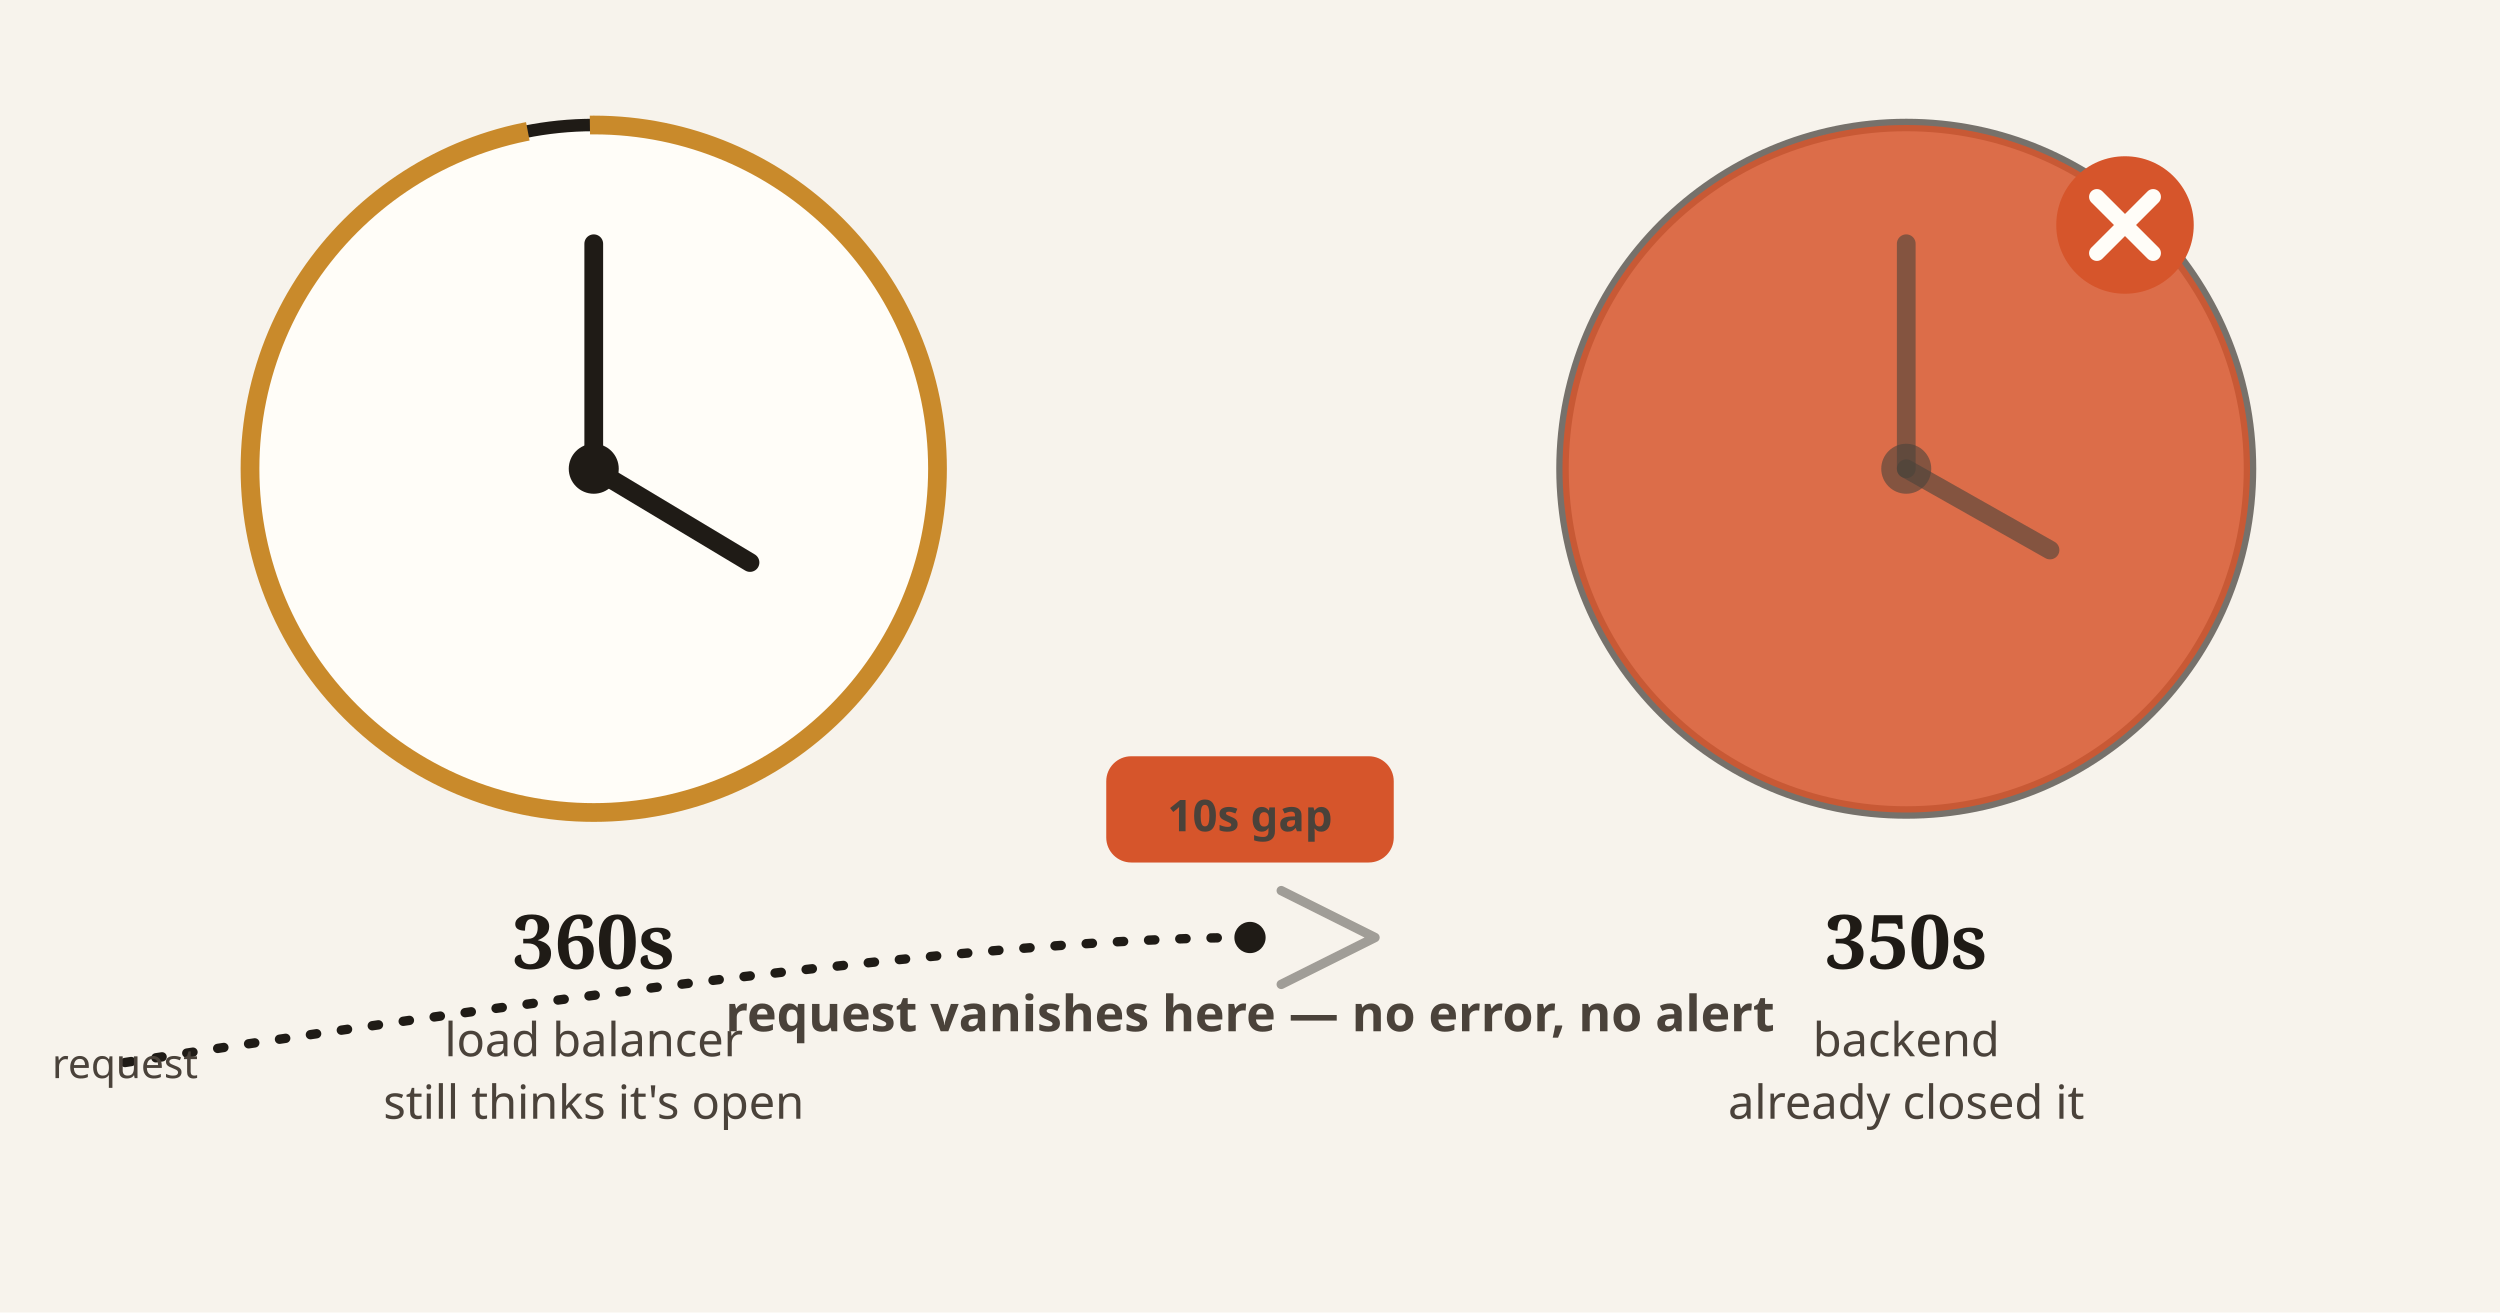
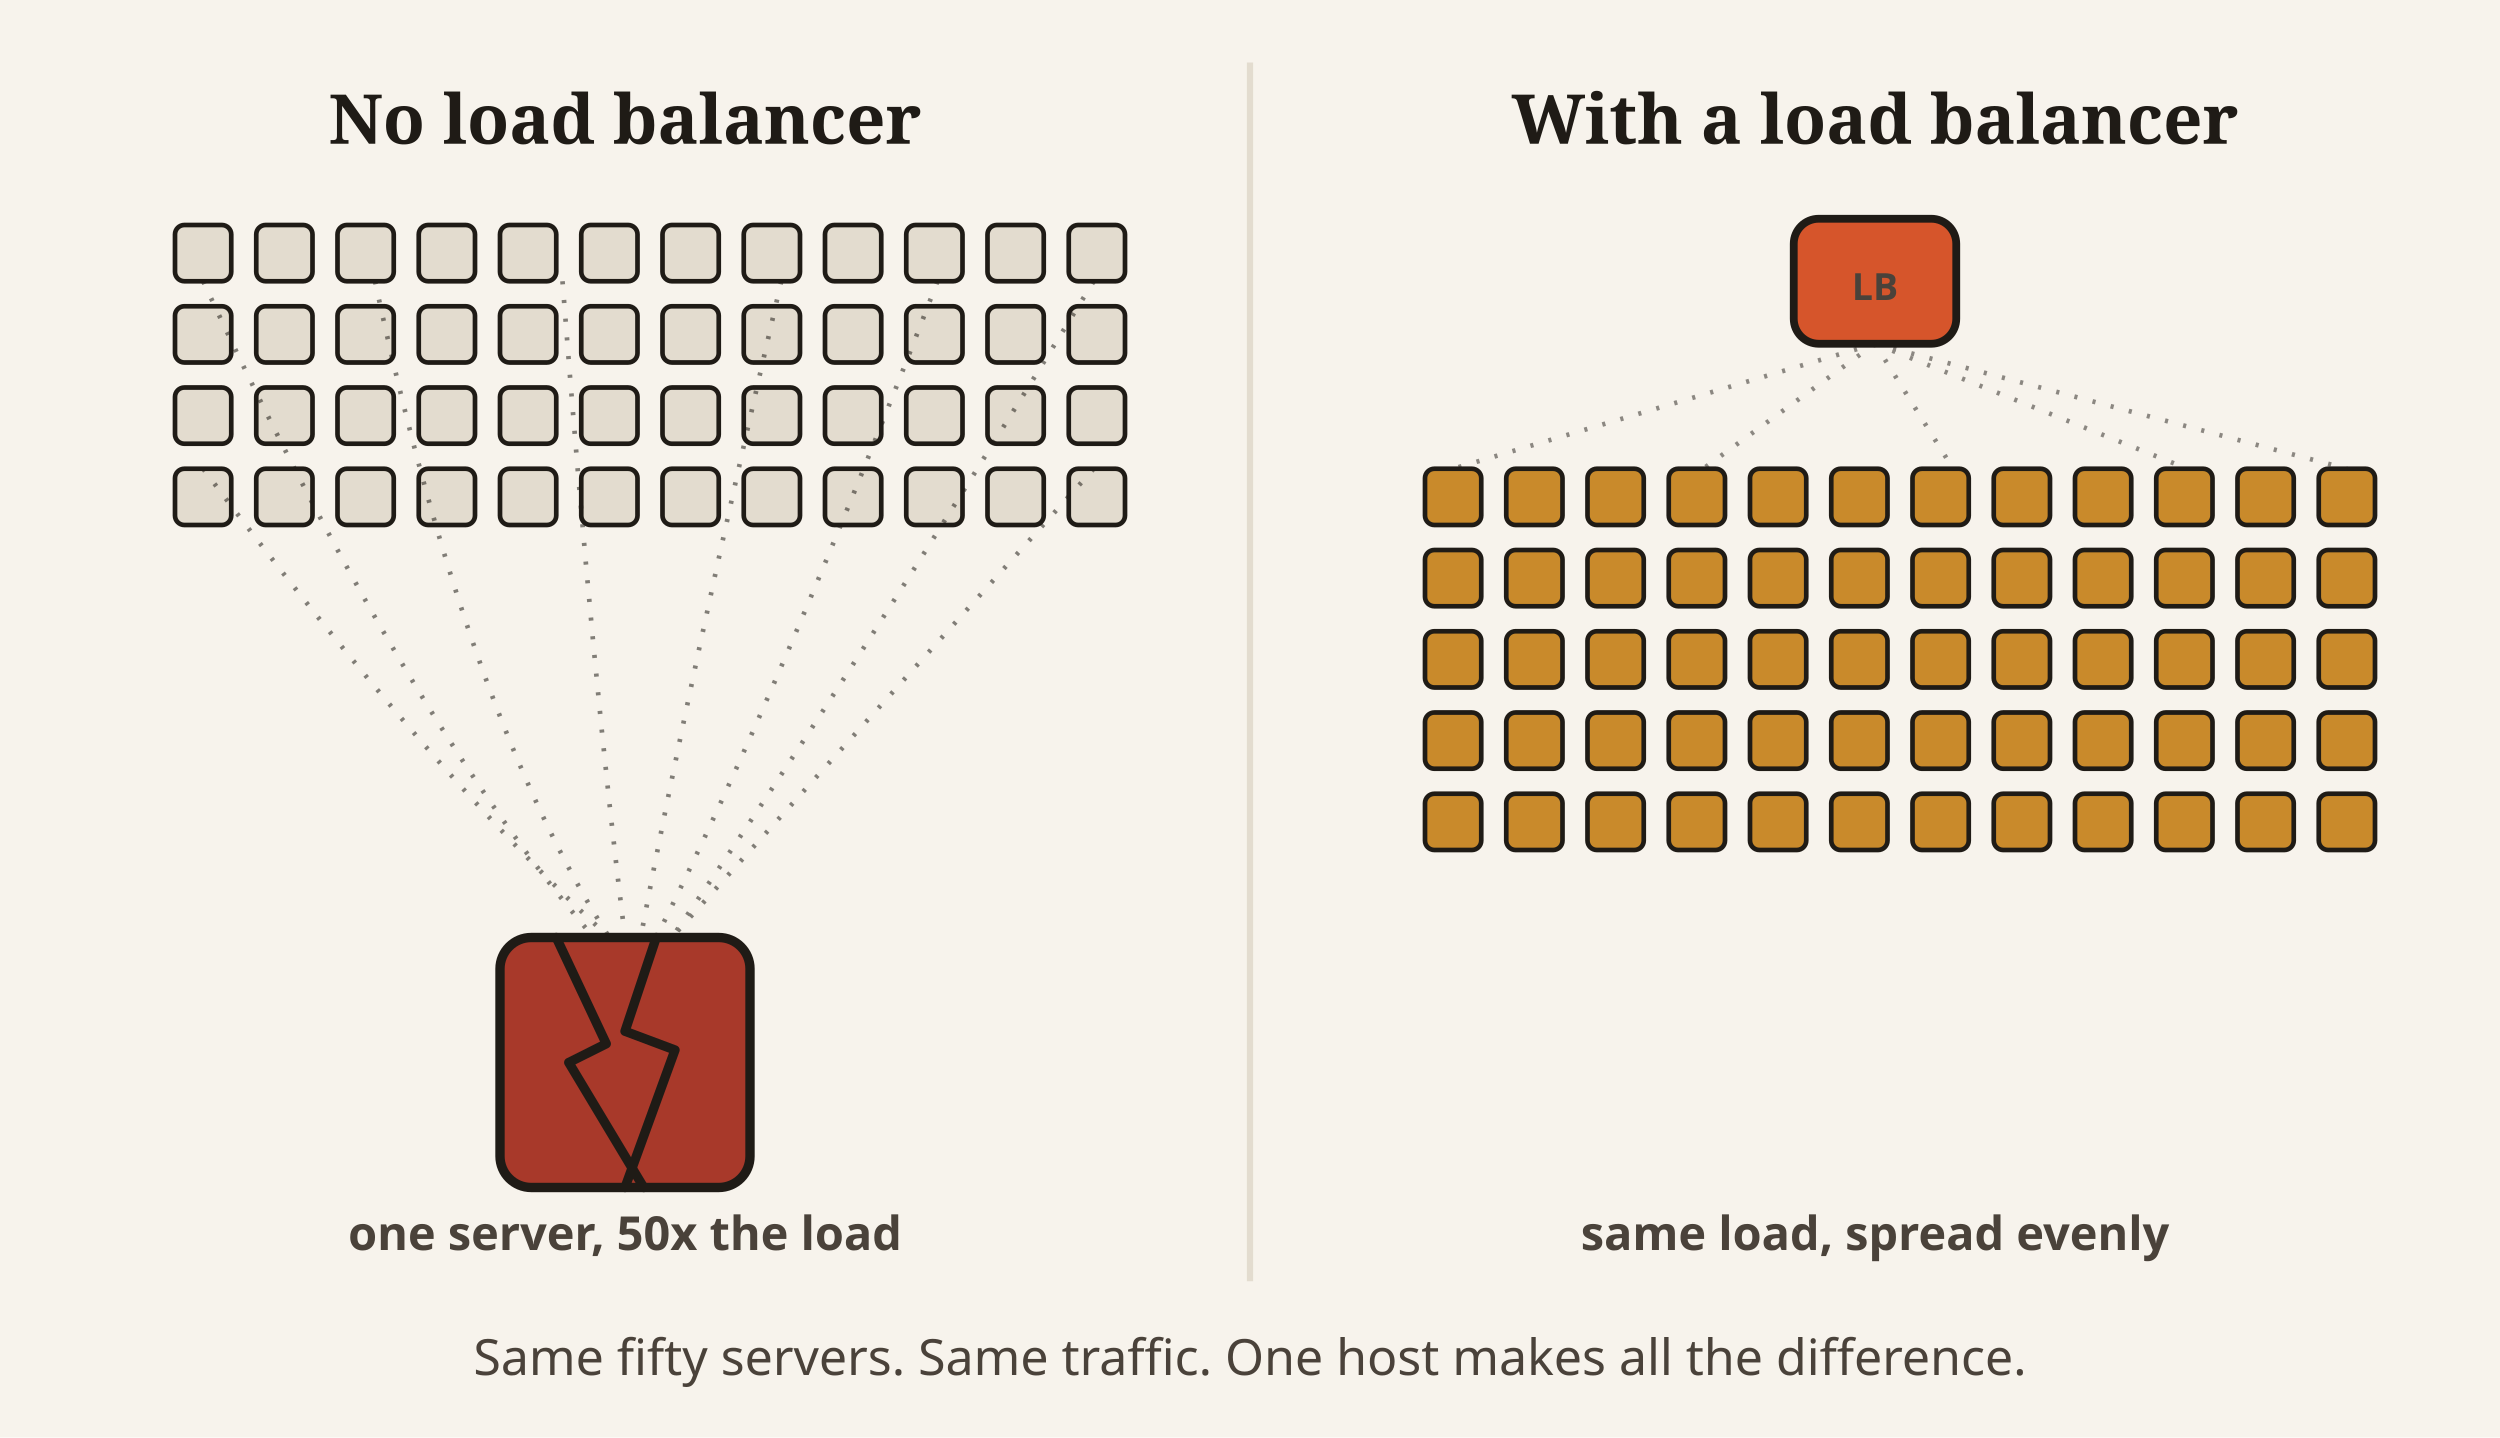
- <svg xmlns="http://www.w3.org/2000/svg" viewBox="0 0 800 420" role="img" aria-labelledby="diagram-title diagram-desc">
+ <svg xmlns="http://www.w3.org/2000/svg" viewBox="0 0 800 460" role="img" aria-labelledby="diagram-title diagram-desc">
  <defs>
    <style>
      .paper { fill: #f7f3ec; }
      .raised { fill: #fffdf8; }
      .ink { fill: #1f1b16; }
      .ink-soft { fill: #4a423a; }
      .accent { fill: #d6552b; }
      .amber { fill: #c98a2b; }
+       .rust { fill: #a8392a; }
      .line { stroke: #e3dccf; stroke-width: 2; fill: none; }
      .label { font-family: 'Fraunces', Georgia, serif; font-weight: 900; fill: #1f1b16; }
      .body { font-family: 'Atkinson Hyperlegible', sans-serif; fill: #4a423a; }
    </style>
  </defs>
-   <rect width="800" height="420" class="paper" />
-   <g transform="translate(190,150)">
-     <circle r="110" class="raised" stroke="#1f1b16" stroke-width="4" />
-     <circle r="110" fill="none" stroke="#c98a2b" stroke-width="6" stroke-dasharray="670 20" transform="rotate(-90)" />
-     <line x1="0" y1="0" x2="0" y2="-72" stroke="#1f1b16" stroke-width="6" stroke-linecap="round" />
-     <line x1="0" y1="0" x2="50" y2="30" stroke="#1f1b16" stroke-width="6" stroke-linecap="round" />
-     <circle r="8" class="ink" />
-     <text x="0" y="160" text-anchor="middle" class="label" font-size="24">360s</text>
-     <text x="0" y="188" text-anchor="middle" class="body" font-size="15">load balancer</text>
-     <text x="0" y="208" text-anchor="middle" class="body" font-size="15">still thinks it's open</text>
+   <rect width="800" height="460" class="paper" />
+   <line x1="400" y1="20" x2="400" y2="410" class="line" />
+   <text x="200" y="46" text-anchor="middle" class="label" font-size="22">No load balancer</text>
+   <g>
+     
  </g>
-   <g transform="translate(610,150)">
-     <circle r="110" class="raised" stroke="#1f1b16" stroke-width="4" opacity="0.6" />
-     <circle r="110" fill="none" class="accent" stroke-width="6" stroke-dasharray="650 20" transform="rotate(-90)" opacity="0.85" />
-     <line x1="0" y1="0" x2="0" y2="-72" stroke="#4a423a" stroke-width="6" stroke-linecap="round" opacity="0.6" />
-     <line x1="0" y1="0" x2="46" y2="26" stroke="#4a423a" stroke-width="6" stroke-linecap="round" opacity="0.6" />
-     <circle r="8" class="ink-soft" opacity="0.6" />
-     <g transform="translate(70,-78)">
-       <circle r="22" class="accent" />
-       <path d="M -9 -9 L 9 9 M 9 -9 L -9 9" stroke="#fffdf8" stroke-width="5" stroke-linecap="round" />
+   <g transform="translate(56,70)">
+     
+     
+   </g>
+   <g fill="#e3dccf" stroke="#1f1b16" stroke-width="1.5">
+     <g id="left-grid">
+       <rect x="56" y="72" width="18" height="18" rx="3" />
+       <rect x="82" y="72" width="18" height="18" rx="3" />
+       <rect x="108" y="72" width="18" height="18" rx="3" />
+       <rect x="134" y="72" width="18" height="18" rx="3" />
+       <rect x="160" y="72" width="18" height="18" rx="3" />
+       <rect x="186" y="72" width="18" height="18" rx="3" />
+       <rect x="212" y="72" width="18" height="18" rx="3" />
+       <rect x="238" y="72" width="18" height="18" rx="3" />
+       <rect x="264" y="72" width="18" height="18" rx="3" />
+       <rect x="290" y="72" width="18" height="18" rx="3" />
+       <rect x="316" y="72" width="18" height="18" rx="3" />
+       <rect x="342" y="72" width="18" height="18" rx="3" />
+       <rect x="56" y="98" width="18" height="18" rx="3" />
+       <rect x="82" y="98" width="18" height="18" rx="3" />
+       <rect x="108" y="98" width="18" height="18" rx="3" />
+       <rect x="134" y="98" width="18" height="18" rx="3" />
+       <rect x="160" y="98" width="18" height="18" rx="3" />
+       <rect x="186" y="98" width="18" height="18" rx="3" />
+       <rect x="212" y="98" width="18" height="18" rx="3" />
+       <rect x="238" y="98" width="18" height="18" rx="3" />
+       <rect x="264" y="98" width="18" height="18" rx="3" />
+       <rect x="290" y="98" width="18" height="18" rx="3" />
+       <rect x="316" y="98" width="18" height="18" rx="3" />
+       <rect x="342" y="98" width="18" height="18" rx="3" />
+       <rect x="56" y="124" width="18" height="18" rx="3" />
+       <rect x="82" y="124" width="18" height="18" rx="3" />
+       <rect x="108" y="124" width="18" height="18" rx="3" />
+       <rect x="134" y="124" width="18" height="18" rx="3" />
+       <rect x="160" y="124" width="18" height="18" rx="3" />
+       <rect x="186" y="124" width="18" height="18" rx="3" />
+       <rect x="212" y="124" width="18" height="18" rx="3" />
+       <rect x="238" y="124" width="18" height="18" rx="3" />
+       <rect x="264" y="124" width="18" height="18" rx="3" />
+       <rect x="290" y="124" width="18" height="18" rx="3" />
+       <rect x="316" y="124" width="18" height="18" rx="3" />
+       <rect x="342" y="124" width="18" height="18" rx="3" />
+       <rect x="56" y="150" width="18" height="18" rx="3" />
+       <rect x="82" y="150" width="18" height="18" rx="3" />
+       <rect x="108" y="150" width="18" height="18" rx="3" />
+       <rect x="134" y="150" width="18" height="18" rx="3" />
+       <rect x="160" y="150" width="18" height="18" rx="3" />
+       <rect x="186" y="150" width="18" height="18" rx="3" />
+       <rect x="212" y="150" width="18" height="18" rx="3" />
+       <rect x="238" y="150" width="18" height="18" rx="3" />
+       <rect x="264" y="150" width="18" height="18" rx="3" />
+       <rect x="290" y="150" width="18" height="18" rx="3" />
+       <rect x="316" y="150" width="18" height="18" rx="3" />
+       <rect x="342" y="150" width="18" height="18" rx="3" />
    </g>
-     <text x="0" y="160" text-anchor="middle" class="label" font-size="24">350s</text>
-     <text x="0" y="188" text-anchor="middle" class="body" font-size="15">backend</text>
-     <text x="0" y="208" text-anchor="middle" class="body" font-size="15">already closed it</text>
  </g>
-   <path d="M 40 340 Q 300 300 400 300" fill="none" stroke="#1f1b16" stroke-width="3" stroke-dasharray="2 8" stroke-linecap="round" />
-   <circle cx="400" cy="300" r="5" class="ink" />
-   <path d="M 410 285 L 440 300 L 410 315" fill="none" stroke="#1f1b16" stroke-width="3" stroke-linecap="round" stroke-linejoin="round" opacity="0.4" />
-   <g transform="translate(400,300)">
-     <rect x="-46" y="-58" width="92" height="34" rx="8" class="accent" />
-     <text x="0" y="-34" text-anchor="middle" class="body" font-size="14" fill="#fffdf8" font-weight="700">10s gap</text>
+   <g stroke="#1f1b16" stroke-width="1.5" stroke-dasharray="1 5" opacity="0.55">
+     <path d="M 65 90 Q 130 230 190 300" fill="none" />
+     <path d="M 120 90 Q 150 230 195 300" fill="none" />
+     <path d="M 180 90 Q 190 220 200 300" fill="none" />
+     <path d="M 250 90 Q 220 220 205 300" fill="none" />
+     <path d="M 300 90 Q 250 220 210 300" fill="none" />
+     <path d="M 350 90 Q 270 220 215 300" fill="none" />
+     <path d="M 65 150 Q 140 250 195 300" fill="none" />
+     <path d="M 350 150 Q 260 250 215 300" fill="none" />
  </g>
-   <text x="400" y="330" text-anchor="middle" class="body" font-size="16" font-weight="700" fill="#1f1b16">request vanishes here — no error, no alert</text>
-   <text x="40" y="345" text-anchor="middle" class="body" font-size="13">request</text>
+   <g transform="translate(160,300)">
+     <rect x="0" y="0" width="80" height="80" rx="10" class="rust" />
+     <rect x="0" y="0" width="80" height="80" rx="10" fill="none" stroke="#1f1b16" stroke-width="3" />
+     <path d="M 18 0 L 34 34 L 22 40 L 46 80" fill="none" stroke="#1f1b16" stroke-width="3" stroke-linecap="round" stroke-linejoin="round" />
+     <path d="M 50 0 L 40 30 L 56 36 L 40 80" fill="none" stroke="#1f1b16" stroke-width="3" stroke-linecap="round" stroke-linejoin="round" />
+   </g>
+   <text x="200" y="400" text-anchor="middle" class="body" font-size="15" fill="#a8392a" font-weight="700">one server, 50x the load</text>
+   <text x="600" y="46" text-anchor="middle" class="label" font-size="22">With a load balancer</text>
+   <g transform="translate(600,90)">
+     <rect x="-26" y="-20" width="52" height="40" rx="8" class="accent" />
+     <rect x="-26" y="-20" width="52" height="40" rx="8" fill="none" stroke="#1f1b16" stroke-width="2.5" />
+     <text x="0" y="6" text-anchor="middle" class="body" font-size="12" fill="#fffdf8" font-weight="700">LB</text>
+   </g>
+   <g fill="#c98a2b" stroke="#1f1b16" stroke-width="1.5">
+     <rect x="456" y="150" width="18" height="18" rx="3" />
+     <rect x="482" y="150" width="18" height="18" rx="3" />
+     <rect x="508" y="150" width="18" height="18" rx="3" />
+     <rect x="534" y="150" width="18" height="18" rx="3" />
+     <rect x="560" y="150" width="18" height="18" rx="3" />
+     <rect x="586" y="150" width="18" height="18" rx="3" />
+     <rect x="612" y="150" width="18" height="18" rx="3" />
+     <rect x="638" y="150" width="18" height="18" rx="3" />
+     <rect x="664" y="150" width="18" height="18" rx="3" />
+     <rect x="690" y="150" width="18" height="18" rx="3" />
+     <rect x="716" y="150" width="18" height="18" rx="3" />
+     <rect x="742" y="150" width="18" height="18" rx="3" />
+     <rect x="456" y="176" width="18" height="18" rx="3" />
+     <rect x="482" y="176" width="18" height="18" rx="3" />
+     <rect x="508" y="176" width="18" height="18" rx="3" />
+     <rect x="534" y="176" width="18" height="18" rx="3" />
+     <rect x="560" y="176" width="18" height="18" rx="3" />
+     <rect x="586" y="176" width="18" height="18" rx="3" />
+     <rect x="612" y="176" width="18" height="18" rx="3" />
+     <rect x="638" y="176" width="18" height="18" rx="3" />
+     <rect x="664" y="176" width="18" height="18" rx="3" />
+     <rect x="690" y="176" width="18" height="18" rx="3" />
+     <rect x="716" y="176" width="18" height="18" rx="3" />
+     <rect x="742" y="176" width="18" height="18" rx="3" />
+     <rect x="456" y="202" width="18" height="18" rx="3" />
+     <rect x="482" y="202" width="18" height="18" rx="3" />
+     <rect x="508" y="202" width="18" height="18" rx="3" />
+     <rect x="534" y="202" width="18" height="18" rx="3" />
+     <rect x="560" y="202" width="18" height="18" rx="3" />
+     <rect x="586" y="202" width="18" height="18" rx="3" />
+     <rect x="612" y="202" width="18" height="18" rx="3" />
+     <rect x="638" y="202" width="18" height="18" rx="3" />
+     <rect x="664" y="202" width="18" height="18" rx="3" />
+     <rect x="690" y="202" width="18" height="18" rx="3" />
+     <rect x="716" y="202" width="18" height="18" rx="3" />
+     <rect x="742" y="202" width="18" height="18" rx="3" />
+     <rect x="456" y="228" width="18" height="18" rx="3" />
+     <rect x="482" y="228" width="18" height="18" rx="3" />
+     <rect x="508" y="228" width="18" height="18" rx="3" />
+     <rect x="534" y="228" width="18" height="18" rx="3" />
+     <rect x="560" y="228" width="18" height="18" rx="3" />
+     <rect x="586" y="228" width="18" height="18" rx="3" />
+     <rect x="612" y="228" width="18" height="18" rx="3" />
+     <rect x="638" y="228" width="18" height="18" rx="3" />
+     <rect x="664" y="228" width="18" height="18" rx="3" />
+     <rect x="690" y="228" width="18" height="18" rx="3" />
+     <rect x="716" y="228" width="18" height="18" rx="3" />
+     <rect x="742" y="228" width="18" height="18" rx="3" />
+     <rect x="456" y="254" width="18" height="18" rx="3" />
+     <rect x="482" y="254" width="18" height="18" rx="3" />
+     <rect x="508" y="254" width="18" height="18" rx="3" />
+     <rect x="534" y="254" width="18" height="18" rx="3" />
+     <rect x="560" y="254" width="18" height="18" rx="3" />
+     <rect x="586" y="254" width="18" height="18" rx="3" />
+     <rect x="612" y="254" width="18" height="18" rx="3" />
+     <rect x="638" y="254" width="18" height="18" rx="3" />
+     <rect x="664" y="254" width="18" height="18" rx="3" />
+     <rect x="690" y="254" width="18" height="18" rx="3" />
+     <rect x="716" y="254" width="18" height="18" rx="3" />
+     <rect x="742" y="254" width="18" height="18" rx="3" />
+   </g>
+   <g stroke="#1f1b16" stroke-width="1.5" stroke-dasharray="1 5" opacity="0.5">
+     <path d="M 600 110 L 465 150" fill="none" />
+     <path d="M 600 110 L 545 150" fill="none" />
+     <path d="M 600 110 L 625 150" fill="none" />
+     <path d="M 600 110 L 700 150" fill="none" />
+     <path d="M 600 110 L 751 150" fill="none" />
+   </g>
+   <text x="600" y="400" text-anchor="middle" class="body" font-size="15" fill="#c98a2b" font-weight="700">same load, spread evenly</text>
+   <text x="400" y="440" text-anchor="middle" class="body" font-size="16" fill="#1f1b16">Same fifty servers. Same traffic. One host makes all the difference.</text>
</svg>
